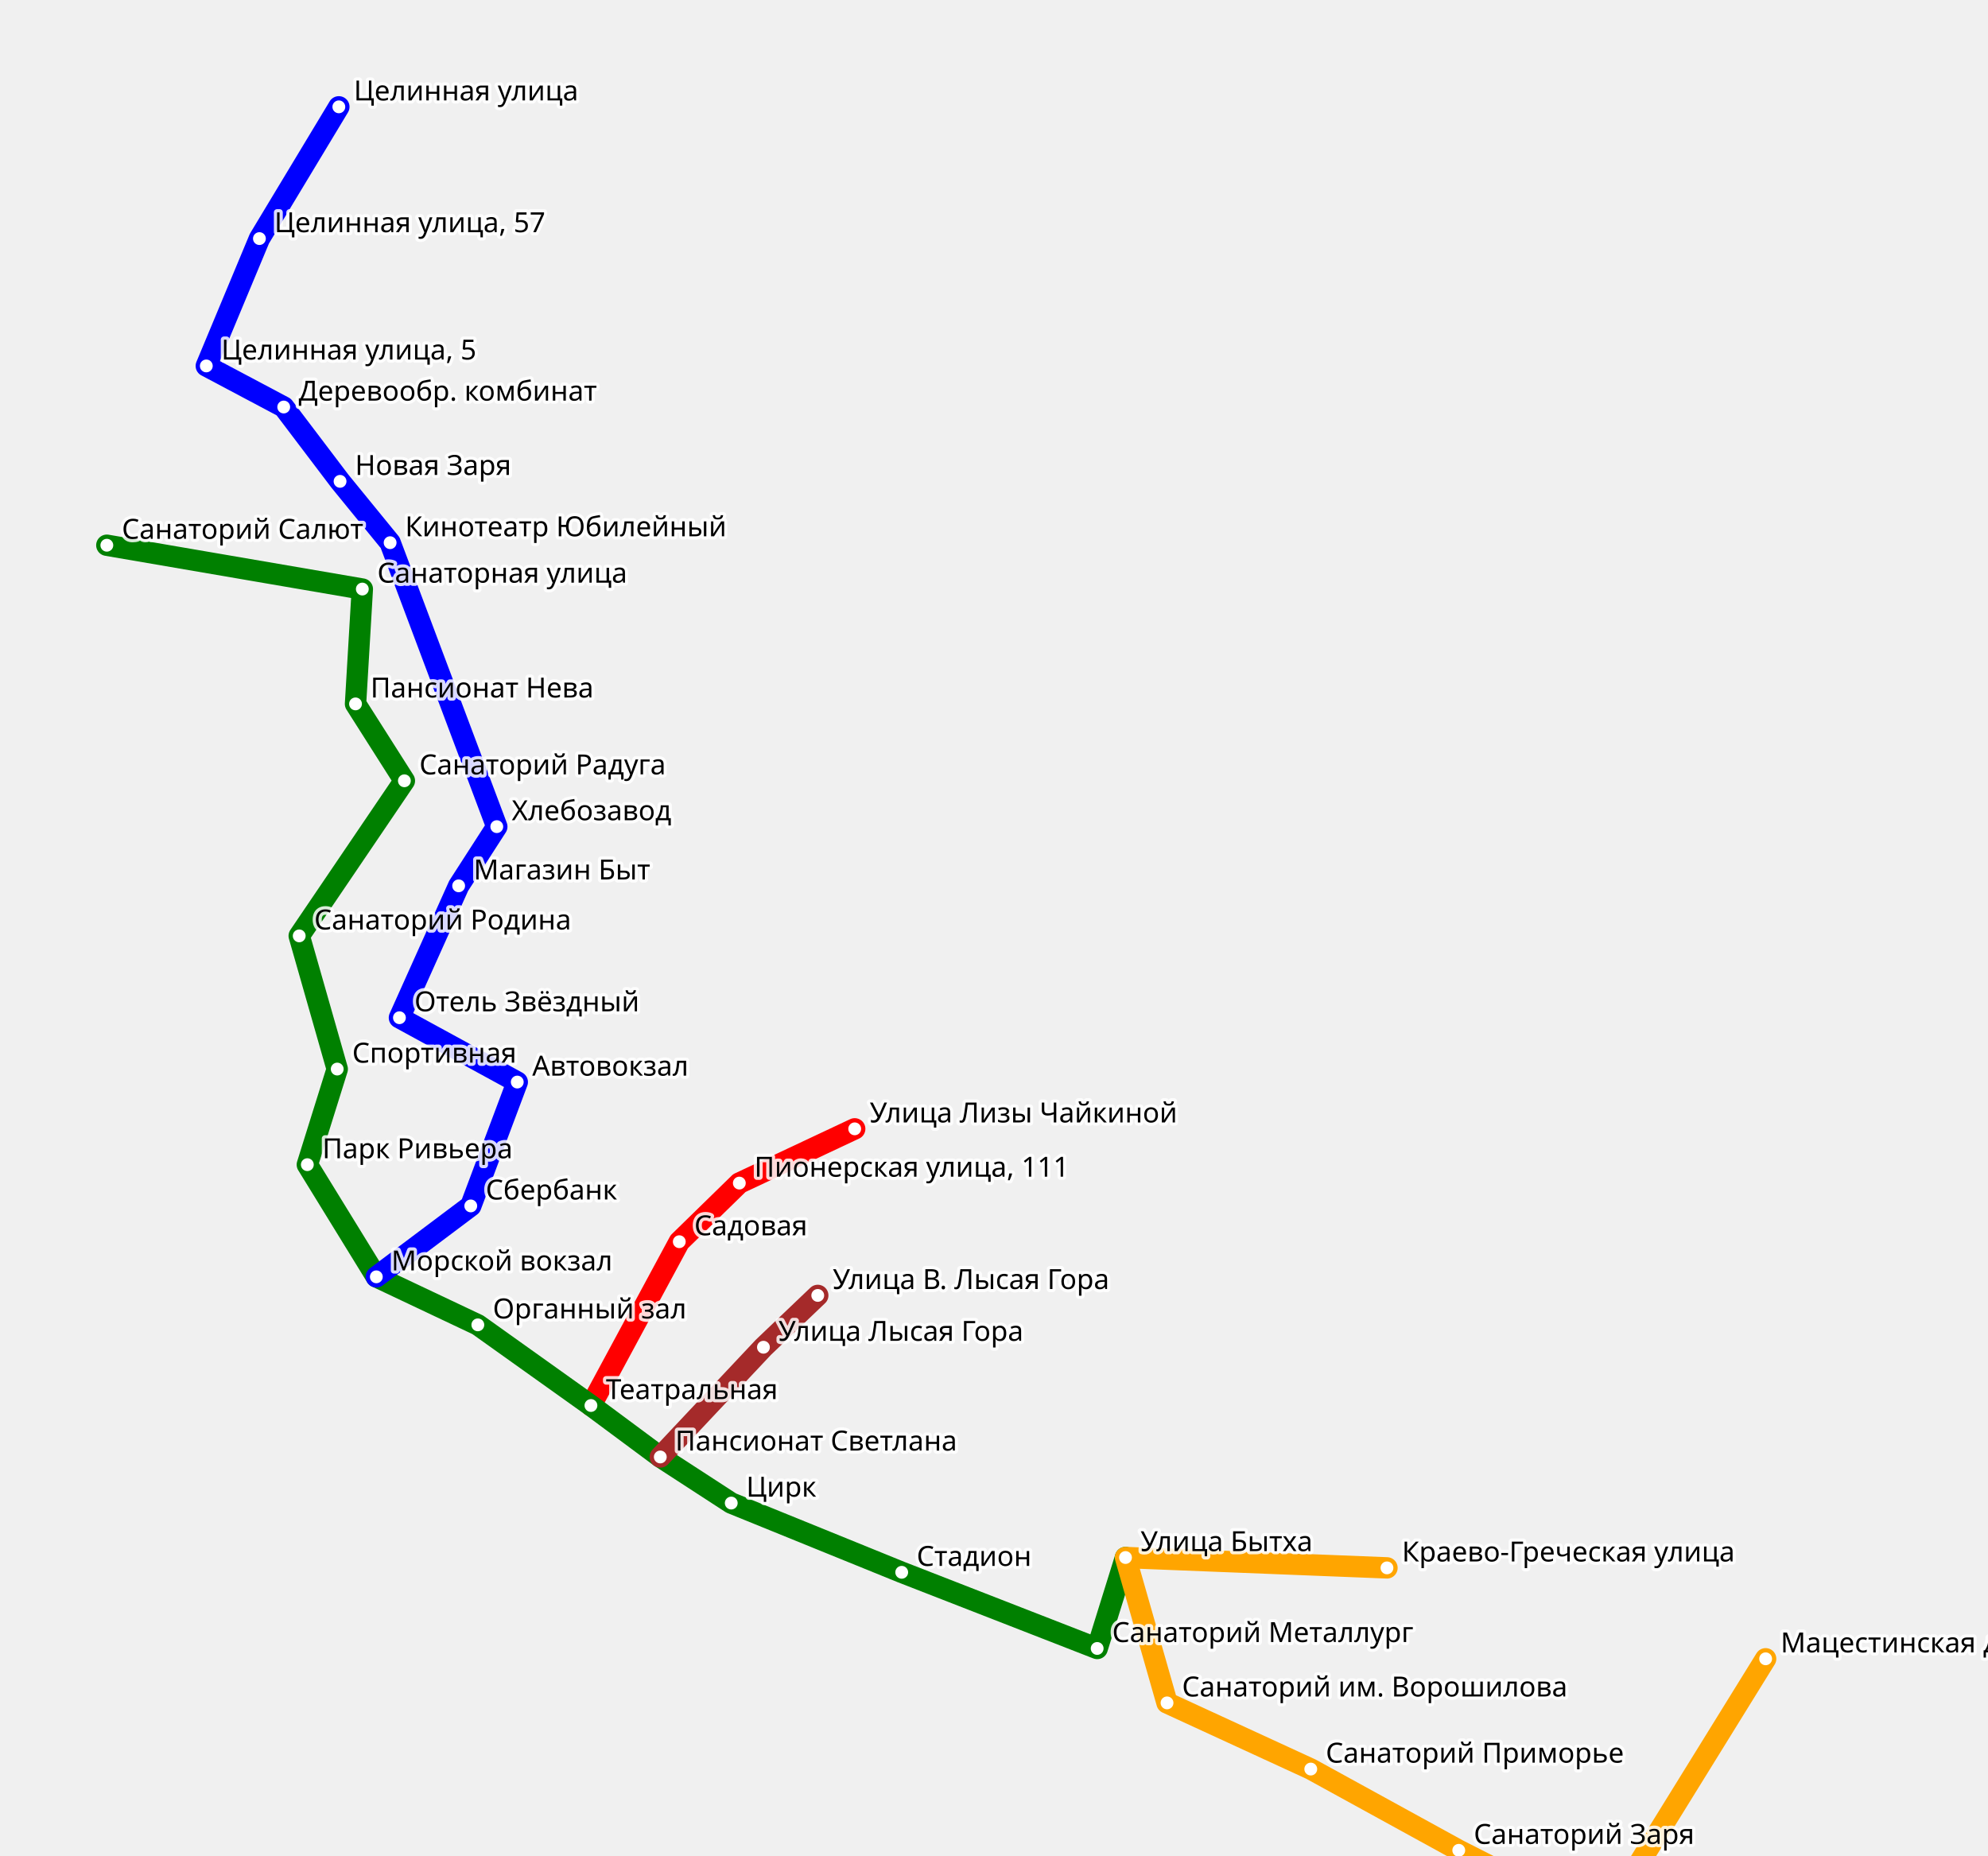
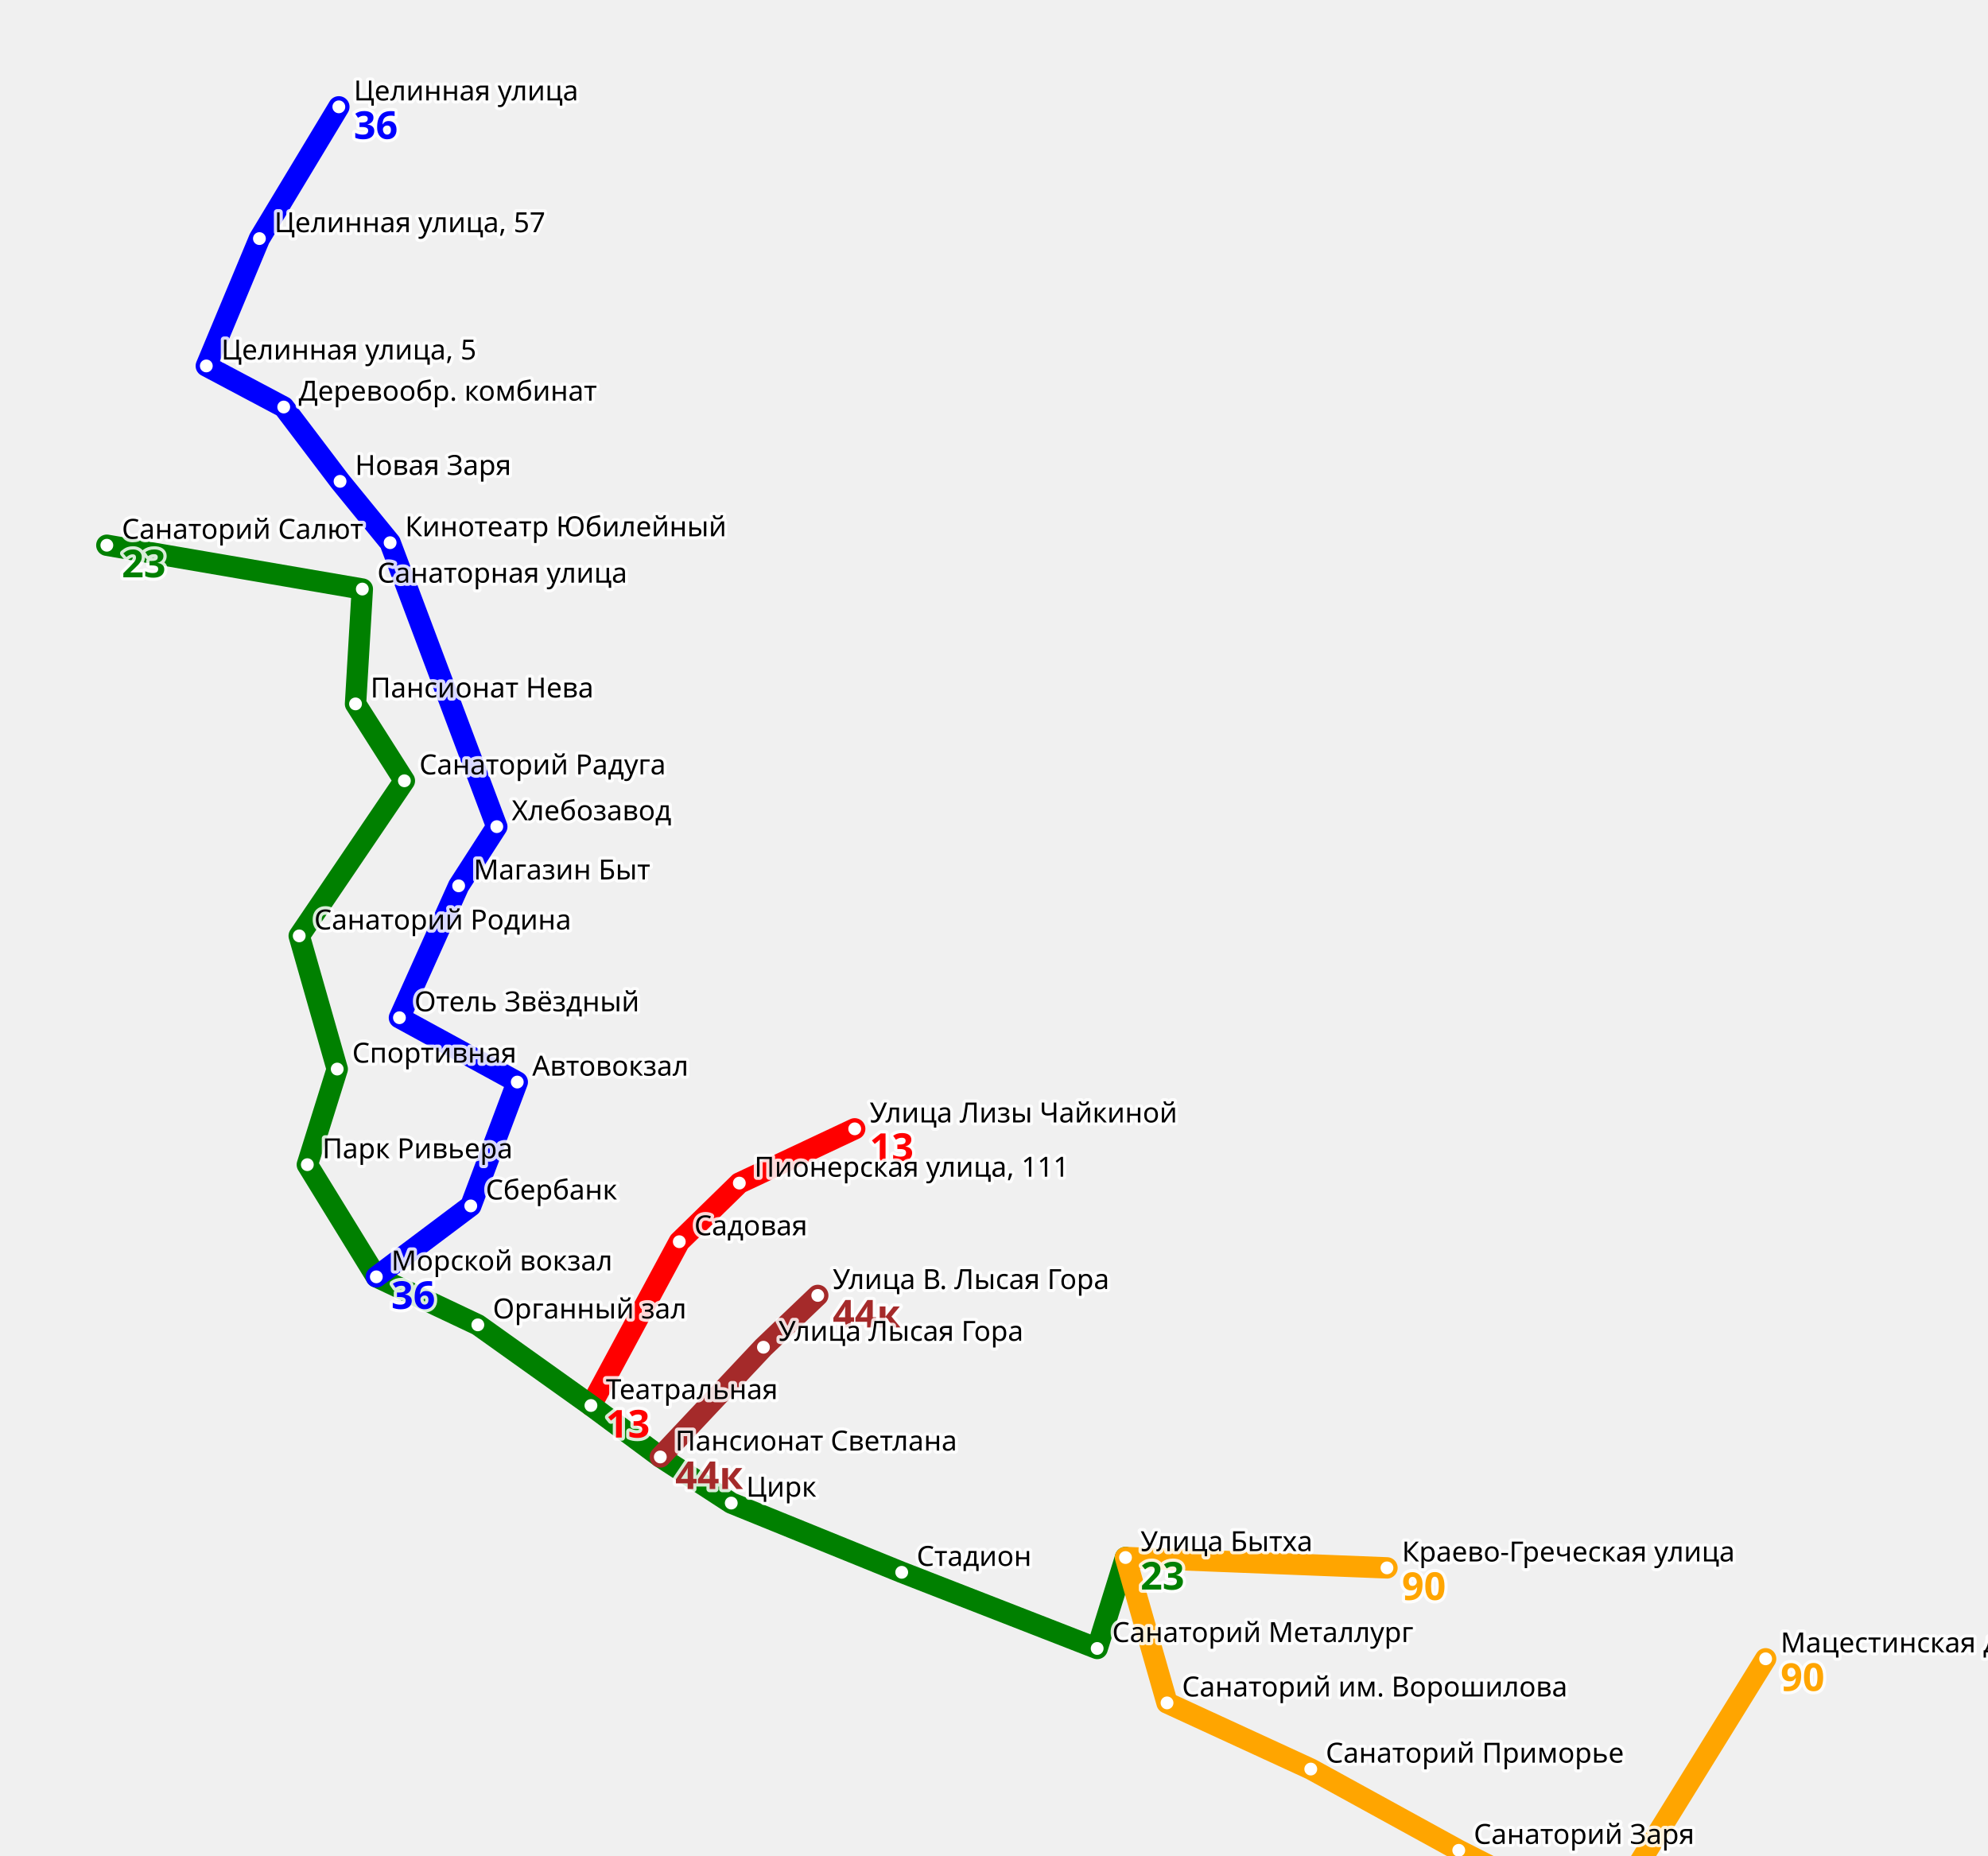
<svg xmlns="http://www.w3.org/2000/svg" version="1.1">
  <polyline points="399.983,528.273 345.993,553.659 317.894,581.093 276.547,657.748 317.894,581.093 345.993,553.659 399.983,528.273" fill="none" stroke="red" stroke-width="10" stroke-linecap="round" stroke-linejoin="round" />
  <polyline points="50.0,255.16 169.562,275.668 166.376,329.409 189.24,365.389 140.028,437.971 157.815,500.299 143.828,545.039 176.116,597.528 223.619,620.002 276.547,657.748 309.001,681.832 342.21,703.401 421.984,735.806 513.456,771.445 526.713,728.887 513.456,771.445 421.984,735.806 342.21,703.401 309.001,681.832 276.547,657.748 223.619,620.002 176.116,597.528 143.828,545.039 157.815,500.299 140.028,437.971 189.24,365.389 166.376,329.409 169.562,275.668 50.0,255.16" fill="none" stroke="green" stroke-width="10" stroke-linecap="round" stroke-linejoin="round" />
  <polyline points="176.116,597.528 220.309,564.344 242.069,506.38 186.926,476.273 214.642,414.551 232.487,386.851 182.57,253.965 159.142,225.261 132.778,190.476 96.549,171.246 121.404,111.656 158.57,50.0 121.404,111.656 96.549,171.246 132.778,190.476 159.142,225.261 182.57,253.965 232.487,386.851 214.642,414.551 186.926,476.273 242.069,506.38 220.309,564.344 176.116,597.528" fill="none" stroke="blue" stroke-width="10" stroke-linecap="round" stroke-linejoin="round" />
  <polyline points="309.001,681.832 357.276,630.48 382.695,606.23 357.276,630.48 309.001,681.832" fill="none" stroke="brown" stroke-width="10" stroke-linecap="round" stroke-linejoin="round" />
  <polyline points="649.071,733.732 526.713,728.887 546.151,796.914 613.415,827.883 682.67,865.912 749.743,900 826.282,776.282 749.743,900 682.67,865.912 613.415,827.883 546.151,796.914 526.713,728.887 649.071,733.732" fill="none" stroke="orange" stroke-width="10" stroke-linecap="round" stroke-linejoin="round" />
+   <text x="399.983" y="528.273" dx="7" dy="15" font-size="18" font-family="Verdana" font-weight="bold" fill="rgba(255,255,255,0.85)" stroke="rgba(255,255,255,0.85)" stroke-width="3" stroke-linecap="round" stroke-linejoin="round">13</text>
+   <text x="399.983" y="528.273" dx="7" dy="15" font-size="18" font-family="Verdana" font-weight="bold" fill="red" stroke="none" stroke-width="1">13</text>
+   <text x="276.547" y="657.748" dx="7" dy="15" font-size="18" font-family="Verdana" font-weight="bold" fill="rgba(255,255,255,0.85)" stroke="rgba(255,255,255,0.85)" stroke-width="3" stroke-linecap="round" stroke-linejoin="round">13</text>
+   <text x="276.547" y="657.748" dx="7" dy="15" font-size="18" font-family="Verdana" font-weight="bold" fill="red" stroke="none" stroke-width="1">13</text>
+   <text x="50.0" y="255.16" dx="7" dy="15" font-size="18" font-family="Verdana" font-weight="bold" fill="rgba(255,255,255,0.85)" stroke="rgba(255,255,255,0.85)" stroke-width="3" stroke-linecap="round" stroke-linejoin="round">23</text>
+   <text x="50.0" y="255.16" dx="7" dy="15" font-size="18" font-family="Verdana" font-weight="bold" fill="green" stroke="none" stroke-width="1">23</text>
+   <text x="526.713" y="728.887" dx="7" dy="15" font-size="18" font-family="Verdana" font-weight="bold" fill="rgba(255,255,255,0.85)" stroke="rgba(255,255,255,0.85)" stroke-width="3" stroke-linecap="round" stroke-linejoin="round">23</text>
+   <text x="526.713" y="728.887" dx="7" dy="15" font-size="18" font-family="Verdana" font-weight="bold" fill="green" stroke="none" stroke-width="1">23</text>
+   <text x="176.116" y="597.528" dx="7" dy="15" font-size="18" font-family="Verdana" font-weight="bold" fill="rgba(255,255,255,0.85)" stroke="rgba(255,255,255,0.85)" stroke-width="3" stroke-linecap="round" stroke-linejoin="round">36</text>
+   <text x="176.116" y="597.528" dx="7" dy="15" font-size="18" font-family="Verdana" font-weight="bold" fill="blue" stroke="none" stroke-width="1">36</text>
+   <text x="158.57" y="50.0" dx="7" dy="15" font-size="18" font-family="Verdana" font-weight="bold" fill="rgba(255,255,255,0.85)" stroke="rgba(255,255,255,0.85)" stroke-width="3" stroke-linecap="round" stroke-linejoin="round">36</text>
+   <text x="158.57" y="50.0" dx="7" dy="15" font-size="18" font-family="Verdana" font-weight="bold" fill="blue" stroke="none" stroke-width="1">36</text>
+   <text x="309.001" y="681.832" dx="7" dy="15" font-size="18" font-family="Verdana" font-weight="bold" fill="rgba(255,255,255,0.85)" stroke="rgba(255,255,255,0.85)" stroke-width="3" stroke-linecap="round" stroke-linejoin="round">44к</text>
+   <text x="309.001" y="681.832" dx="7" dy="15" font-size="18" font-family="Verdana" font-weight="bold" fill="brown" stroke="none" stroke-width="1">44к</text>
+   <text x="382.695" y="606.23" dx="7" dy="15" font-size="18" font-family="Verdana" font-weight="bold" fill="rgba(255,255,255,0.85)" stroke="rgba(255,255,255,0.85)" stroke-width="3" stroke-linecap="round" stroke-linejoin="round">44к</text>
+   <text x="382.695" y="606.23" dx="7" dy="15" font-size="18" font-family="Verdana" font-weight="bold" fill="brown" stroke="none" stroke-width="1">44к</text>
+   <text x="649.071" y="733.732" dx="7" dy="15" font-size="18" font-family="Verdana" font-weight="bold" fill="rgba(255,255,255,0.85)" stroke="rgba(255,255,255,0.85)" stroke-width="3" stroke-linecap="round" stroke-linejoin="round">90</text>
+   <text x="649.071" y="733.732" dx="7" dy="15" font-size="18" font-family="Verdana" font-weight="bold" fill="orange" stroke="none" stroke-width="1">90</text>
+   <text x="826.282" y="776.282" dx="7" dy="15" font-size="18" font-family="Verdana" font-weight="bold" fill="rgba(255,255,255,0.85)" stroke="rgba(255,255,255,0.85)" stroke-width="3" stroke-linecap="round" stroke-linejoin="round">90</text>
+   <text x="826.282" y="776.282" dx="7" dy="15" font-size="18" font-family="Verdana" font-weight="bold" fill="orange" stroke="none" stroke-width="1">90</text>
  <circle cx="242.069" cy="506.38" r="3" fill="white" stroke="none" stroke-width="1" />
  <circle cx="132.778" cy="190.476" r="3" fill="white" stroke="none" stroke-width="1" />
  <circle cx="182.57" cy="253.965" r="3" fill="white" stroke="none" stroke-width="1" />
  <circle cx="649.071" cy="733.732" r="3" fill="white" stroke="none" stroke-width="1" />
  <circle cx="214.642" cy="414.551" r="3" fill="white" stroke="none" stroke-width="1" />
  <circle cx="749.743" cy="900" r="3" fill="white" stroke="none" stroke-width="1" />
  <circle cx="826.282" cy="776.282" r="3" fill="white" stroke="none" stroke-width="1" />
  <circle cx="176.116" cy="597.528" r="3" fill="white" stroke="none" stroke-width="1" />
  <circle cx="159.142" cy="225.261" r="3" fill="white" stroke="none" stroke-width="1" />
  <circle cx="223.619" cy="620.002" r="3" fill="white" stroke="none" stroke-width="1" />
  <circle cx="186.926" cy="476.273" r="3" fill="white" stroke="none" stroke-width="1" />
  <circle cx="166.376" cy="329.409" r="3" fill="white" stroke="none" stroke-width="1" />
  <circle cx="309.001" cy="681.832" r="3" fill="white" stroke="none" stroke-width="1" />
  <circle cx="143.828" cy="545.039" r="3" fill="white" stroke="none" stroke-width="1" />
  <circle cx="345.993" cy="553.659" r="3" fill="white" stroke="none" stroke-width="1" />
  <circle cx="317.894" cy="581.093" r="3" fill="white" stroke="none" stroke-width="1" />
  <circle cx="682.67" cy="865.912" r="3" fill="white" stroke="none" stroke-width="1" />
  <circle cx="513.456" cy="771.445" r="3" fill="white" stroke="none" stroke-width="1" />
  <circle cx="613.415" cy="827.883" r="3" fill="white" stroke="none" stroke-width="1" />
  <circle cx="189.24" cy="365.389" r="3" fill="white" stroke="none" stroke-width="1" />
  <circle cx="140.028" cy="437.971" r="3" fill="white" stroke="none" stroke-width="1" />
  <circle cx="50.0" cy="255.16" r="3" fill="white" stroke="none" stroke-width="1" />
  <circle cx="546.151" cy="796.914" r="3" fill="white" stroke="none" stroke-width="1" />
  <circle cx="169.562" cy="275.668" r="3" fill="white" stroke="none" stroke-width="1" />
  <circle cx="220.309" cy="564.344" r="3" fill="white" stroke="none" stroke-width="1" />
  <circle cx="157.815" cy="500.299" r="3" fill="white" stroke="none" stroke-width="1" />
  <circle cx="421.984" cy="735.806" r="3" fill="white" stroke="none" stroke-width="1" />
  <circle cx="276.547" cy="657.748" r="3" fill="white" stroke="none" stroke-width="1" />
  <circle cx="526.713" cy="728.887" r="3" fill="white" stroke="none" stroke-width="1" />
  <circle cx="382.695" cy="606.23" r="3" fill="white" stroke="none" stroke-width="1" />
  <circle cx="399.983" cy="528.273" r="3" fill="white" stroke="none" stroke-width="1" />
  <circle cx="357.276" cy="630.48" r="3" fill="white" stroke="none" stroke-width="1" />
  <circle cx="232.487" cy="386.851" r="3" fill="white" stroke="none" stroke-width="1" />
  <circle cx="158.57" cy="50.0" r="3" fill="white" stroke="none" stroke-width="1" />
  <circle cx="96.549" cy="171.246" r="3" fill="white" stroke="none" stroke-width="1" />
  <circle cx="121.404" cy="111.656" r="3" fill="white" stroke="none" stroke-width="1" />
  <circle cx="342.21" cy="703.401" r="3" fill="white" stroke="none" stroke-width="1" />
  <text x="242.069" y="506.38" dx="7" dy="-3" font-size="13" font-family="Verdana" fill="rgba(255,255,255,0.85)" stroke="rgba(255,255,255,0.85)" stroke-width="3" stroke-linecap="round" stroke-linejoin="round">Автовокзал</text>
  <text x="242.069" y="506.38" dx="7" dy="-3" font-size="13" font-family="Verdana" fill="black" stroke="none" stroke-width="1">Автовокзал</text>
  <text x="132.778" y="190.476" dx="7" dy="-3" font-size="13" font-family="Verdana" fill="rgba(255,255,255,0.85)" stroke="rgba(255,255,255,0.85)" stroke-width="3" stroke-linecap="round" stroke-linejoin="round">Деревообр. комбинат</text>
  <text x="132.778" y="190.476" dx="7" dy="-3" font-size="13" font-family="Verdana" fill="black" stroke="none" stroke-width="1">Деревообр. комбинат</text>
  <text x="182.57" y="253.965" dx="7" dy="-3" font-size="13" font-family="Verdana" fill="rgba(255,255,255,0.85)" stroke="rgba(255,255,255,0.85)" stroke-width="3" stroke-linecap="round" stroke-linejoin="round">Кинотеатр Юбилейный</text>
  <text x="182.57" y="253.965" dx="7" dy="-3" font-size="13" font-family="Verdana" fill="black" stroke="none" stroke-width="1">Кинотеатр Юбилейный</text>
  <text x="649.071" y="733.732" dx="7" dy="-3" font-size="13" font-family="Verdana" fill="rgba(255,255,255,0.85)" stroke="rgba(255,255,255,0.85)" stroke-width="3" stroke-linecap="round" stroke-linejoin="round">Краево-Греческая улица</text>
  <text x="649.071" y="733.732" dx="7" dy="-3" font-size="13" font-family="Verdana" fill="black" stroke="none" stroke-width="1">Краево-Греческая улица</text>
  <text x="214.642" y="414.551" dx="7" dy="-3" font-size="13" font-family="Verdana" fill="rgba(255,255,255,0.85)" stroke="rgba(255,255,255,0.85)" stroke-width="3" stroke-linecap="round" stroke-linejoin="round">Магазин Быт</text>
  <text x="214.642" y="414.551" dx="7" dy="-3" font-size="13" font-family="Verdana" fill="black" stroke="none" stroke-width="1">Магазин Быт</text>
  <text x="749.743" y="900" dx="7" dy="-3" font-size="13" font-family="Verdana" fill="rgba(255,255,255,0.85)" stroke="rgba(255,255,255,0.85)" stroke-width="3" stroke-linecap="round" stroke-linejoin="round">Мацеста</text>
  <text x="749.743" y="900" dx="7" dy="-3" font-size="13" font-family="Verdana" fill="black" stroke="none" stroke-width="1">Мацеста</text>
  <text x="826.282" y="776.282" dx="7" dy="-3" font-size="13" font-family="Verdana" fill="rgba(255,255,255,0.85)" stroke="rgba(255,255,255,0.85)" stroke-width="3" stroke-linecap="round" stroke-linejoin="round">Мацестинская долина</text>
  <text x="826.282" y="776.282" dx="7" dy="-3" font-size="13" font-family="Verdana" fill="black" stroke="none" stroke-width="1">Мацестинская долина</text>
  <text x="176.116" y="597.528" dx="7" dy="-3" font-size="13" font-family="Verdana" fill="rgba(255,255,255,0.85)" stroke="rgba(255,255,255,0.85)" stroke-width="3" stroke-linecap="round" stroke-linejoin="round">Морской вокзал</text>
  <text x="176.116" y="597.528" dx="7" dy="-3" font-size="13" font-family="Verdana" fill="black" stroke="none" stroke-width="1">Морской вокзал</text>
  <text x="159.142" y="225.261" dx="7" dy="-3" font-size="13" font-family="Verdana" fill="rgba(255,255,255,0.85)" stroke="rgba(255,255,255,0.85)" stroke-width="3" stroke-linecap="round" stroke-linejoin="round">Новая Заря</text>
  <text x="159.142" y="225.261" dx="7" dy="-3" font-size="13" font-family="Verdana" fill="black" stroke="none" stroke-width="1">Новая Заря</text>
  <text x="223.619" y="620.002" dx="7" dy="-3" font-size="13" font-family="Verdana" fill="rgba(255,255,255,0.85)" stroke="rgba(255,255,255,0.85)" stroke-width="3" stroke-linecap="round" stroke-linejoin="round">Органный зал</text>
  <text x="223.619" y="620.002" dx="7" dy="-3" font-size="13" font-family="Verdana" fill="black" stroke="none" stroke-width="1">Органный зал</text>
  <text x="186.926" y="476.273" dx="7" dy="-3" font-size="13" font-family="Verdana" fill="rgba(255,255,255,0.85)" stroke="rgba(255,255,255,0.85)" stroke-width="3" stroke-linecap="round" stroke-linejoin="round">Отель Звёздный</text>
  <text x="186.926" y="476.273" dx="7" dy="-3" font-size="13" font-family="Verdana" fill="black" stroke="none" stroke-width="1">Отель Звёздный</text>
  <text x="166.376" y="329.409" dx="7" dy="-3" font-size="13" font-family="Verdana" fill="rgba(255,255,255,0.85)" stroke="rgba(255,255,255,0.85)" stroke-width="3" stroke-linecap="round" stroke-linejoin="round">Пансионат Нева</text>
  <text x="166.376" y="329.409" dx="7" dy="-3" font-size="13" font-family="Verdana" fill="black" stroke="none" stroke-width="1">Пансионат Нева</text>
  <text x="309.001" y="681.832" dx="7" dy="-3" font-size="13" font-family="Verdana" fill="rgba(255,255,255,0.85)" stroke="rgba(255,255,255,0.85)" stroke-width="3" stroke-linecap="round" stroke-linejoin="round">Пансионат Светлана</text>
  <text x="309.001" y="681.832" dx="7" dy="-3" font-size="13" font-family="Verdana" fill="black" stroke="none" stroke-width="1">Пансионат Светлана</text>
  <text x="143.828" y="545.039" dx="7" dy="-3" font-size="13" font-family="Verdana" fill="rgba(255,255,255,0.85)" stroke="rgba(255,255,255,0.85)" stroke-width="3" stroke-linecap="round" stroke-linejoin="round">Парк Ривьера</text>
  <text x="143.828" y="545.039" dx="7" dy="-3" font-size="13" font-family="Verdana" fill="black" stroke="none" stroke-width="1">Парк Ривьера</text>
  <text x="345.993" y="553.659" dx="7" dy="-3" font-size="13" font-family="Verdana" fill="rgba(255,255,255,0.85)" stroke="rgba(255,255,255,0.85)" stroke-width="3" stroke-linecap="round" stroke-linejoin="round">Пионерская улица, 111</text>
  <text x="345.993" y="553.659" dx="7" dy="-3" font-size="13" font-family="Verdana" fill="black" stroke="none" stroke-width="1">Пионерская улица, 111</text>
  <text x="317.894" y="581.093" dx="7" dy="-3" font-size="13" font-family="Verdana" fill="rgba(255,255,255,0.85)" stroke="rgba(255,255,255,0.85)" stroke-width="3" stroke-linecap="round" stroke-linejoin="round">Садовая</text>
  <text x="317.894" y="581.093" dx="7" dy="-3" font-size="13" font-family="Verdana" fill="black" stroke="none" stroke-width="1">Садовая</text>
  <text x="682.67" y="865.912" dx="7" dy="-3" font-size="13" font-family="Verdana" fill="rgba(255,255,255,0.85)" stroke="rgba(255,255,255,0.85)" stroke-width="3" stroke-linecap="round" stroke-linejoin="round">Санаторий Заря</text>
  <text x="682.67" y="865.912" dx="7" dy="-3" font-size="13" font-family="Verdana" fill="black" stroke="none" stroke-width="1">Санаторий Заря</text>
  <text x="513.456" y="771.445" dx="7" dy="-3" font-size="13" font-family="Verdana" fill="rgba(255,255,255,0.85)" stroke="rgba(255,255,255,0.85)" stroke-width="3" stroke-linecap="round" stroke-linejoin="round">Санаторий Металлург</text>
  <text x="513.456" y="771.445" dx="7" dy="-3" font-size="13" font-family="Verdana" fill="black" stroke="none" stroke-width="1">Санаторий Металлург</text>
  <text x="613.415" y="827.883" dx="7" dy="-3" font-size="13" font-family="Verdana" fill="rgba(255,255,255,0.85)" stroke="rgba(255,255,255,0.85)" stroke-width="3" stroke-linecap="round" stroke-linejoin="round">Санаторий Приморье</text>
  <text x="613.415" y="827.883" dx="7" dy="-3" font-size="13" font-family="Verdana" fill="black" stroke="none" stroke-width="1">Санаторий Приморье</text>
  <text x="189.24" y="365.389" dx="7" dy="-3" font-size="13" font-family="Verdana" fill="rgba(255,255,255,0.85)" stroke="rgba(255,255,255,0.85)" stroke-width="3" stroke-linecap="round" stroke-linejoin="round">Санаторий Радуга</text>
  <text x="189.24" y="365.389" dx="7" dy="-3" font-size="13" font-family="Verdana" fill="black" stroke="none" stroke-width="1">Санаторий Радуга</text>
  <text x="140.028" y="437.971" dx="7" dy="-3" font-size="13" font-family="Verdana" fill="rgba(255,255,255,0.85)" stroke="rgba(255,255,255,0.85)" stroke-width="3" stroke-linecap="round" stroke-linejoin="round">Санаторий Родина</text>
  <text x="140.028" y="437.971" dx="7" dy="-3" font-size="13" font-family="Verdana" fill="black" stroke="none" stroke-width="1">Санаторий Родина</text>
  <text x="50.0" y="255.16" dx="7" dy="-3" font-size="13" font-family="Verdana" fill="rgba(255,255,255,0.85)" stroke="rgba(255,255,255,0.85)" stroke-width="3" stroke-linecap="round" stroke-linejoin="round">Санаторий Салют</text>
  <text x="50.0" y="255.16" dx="7" dy="-3" font-size="13" font-family="Verdana" fill="black" stroke="none" stroke-width="1">Санаторий Салют</text>
  <text x="546.151" y="796.914" dx="7" dy="-3" font-size="13" font-family="Verdana" fill="rgba(255,255,255,0.85)" stroke="rgba(255,255,255,0.85)" stroke-width="3" stroke-linecap="round" stroke-linejoin="round">Санаторий им. Ворошилова</text>
  <text x="546.151" y="796.914" dx="7" dy="-3" font-size="13" font-family="Verdana" fill="black" stroke="none" stroke-width="1">Санаторий им. Ворошилова</text>
  <text x="169.562" y="275.668" dx="7" dy="-3" font-size="13" font-family="Verdana" fill="rgba(255,255,255,0.85)" stroke="rgba(255,255,255,0.85)" stroke-width="3" stroke-linecap="round" stroke-linejoin="round">Санаторная улица</text>
  <text x="169.562" y="275.668" dx="7" dy="-3" font-size="13" font-family="Verdana" fill="black" stroke="none" stroke-width="1">Санаторная улица</text>
  <text x="220.309" y="564.344" dx="7" dy="-3" font-size="13" font-family="Verdana" fill="rgba(255,255,255,0.85)" stroke="rgba(255,255,255,0.85)" stroke-width="3" stroke-linecap="round" stroke-linejoin="round">Сбербанк</text>
  <text x="220.309" y="564.344" dx="7" dy="-3" font-size="13" font-family="Verdana" fill="black" stroke="none" stroke-width="1">Сбербанк</text>
  <text x="157.815" y="500.299" dx="7" dy="-3" font-size="13" font-family="Verdana" fill="rgba(255,255,255,0.85)" stroke="rgba(255,255,255,0.85)" stroke-width="3" stroke-linecap="round" stroke-linejoin="round">Спортивная</text>
  <text x="157.815" y="500.299" dx="7" dy="-3" font-size="13" font-family="Verdana" fill="black" stroke="none" stroke-width="1">Спортивная</text>
  <text x="421.984" y="735.806" dx="7" dy="-3" font-size="13" font-family="Verdana" fill="rgba(255,255,255,0.85)" stroke="rgba(255,255,255,0.85)" stroke-width="3" stroke-linecap="round" stroke-linejoin="round">Стадион</text>
  <text x="421.984" y="735.806" dx="7" dy="-3" font-size="13" font-family="Verdana" fill="black" stroke="none" stroke-width="1">Стадион</text>
  <text x="276.547" y="657.748" dx="7" dy="-3" font-size="13" font-family="Verdana" fill="rgba(255,255,255,0.85)" stroke="rgba(255,255,255,0.85)" stroke-width="3" stroke-linecap="round" stroke-linejoin="round">Театральная</text>
  <text x="276.547" y="657.748" dx="7" dy="-3" font-size="13" font-family="Verdana" fill="black" stroke="none" stroke-width="1">Театральная</text>
  <text x="526.713" y="728.887" dx="7" dy="-3" font-size="13" font-family="Verdana" fill="rgba(255,255,255,0.85)" stroke="rgba(255,255,255,0.85)" stroke-width="3" stroke-linecap="round" stroke-linejoin="round">Улица Бытха</text>
  <text x="526.713" y="728.887" dx="7" dy="-3" font-size="13" font-family="Verdana" fill="black" stroke="none" stroke-width="1">Улица Бытха</text>
  <text x="382.695" y="606.23" dx="7" dy="-3" font-size="13" font-family="Verdana" fill="rgba(255,255,255,0.85)" stroke="rgba(255,255,255,0.85)" stroke-width="3" stroke-linecap="round" stroke-linejoin="round">Улица В. Лысая Гора</text>
  <text x="382.695" y="606.23" dx="7" dy="-3" font-size="13" font-family="Verdana" fill="black" stroke="none" stroke-width="1">Улица В. Лысая Гора</text>
  <text x="399.983" y="528.273" dx="7" dy="-3" font-size="13" font-family="Verdana" fill="rgba(255,255,255,0.85)" stroke="rgba(255,255,255,0.85)" stroke-width="3" stroke-linecap="round" stroke-linejoin="round">Улица Лизы Чайкиной</text>
  <text x="399.983" y="528.273" dx="7" dy="-3" font-size="13" font-family="Verdana" fill="black" stroke="none" stroke-width="1">Улица Лизы Чайкиной</text>
  <text x="357.276" y="630.48" dx="7" dy="-3" font-size="13" font-family="Verdana" fill="rgba(255,255,255,0.85)" stroke="rgba(255,255,255,0.85)" stroke-width="3" stroke-linecap="round" stroke-linejoin="round">Улица Лысая Гора</text>
  <text x="357.276" y="630.48" dx="7" dy="-3" font-size="13" font-family="Verdana" fill="black" stroke="none" stroke-width="1">Улица Лысая Гора</text>
  <text x="232.487" y="386.851" dx="7" dy="-3" font-size="13" font-family="Verdana" fill="rgba(255,255,255,0.85)" stroke="rgba(255,255,255,0.85)" stroke-width="3" stroke-linecap="round" stroke-linejoin="round">Хлебозавод</text>
  <text x="232.487" y="386.851" dx="7" dy="-3" font-size="13" font-family="Verdana" fill="black" stroke="none" stroke-width="1">Хлебозавод</text>
  <text x="158.57" y="50.0" dx="7" dy="-3" font-size="13" font-family="Verdana" fill="rgba(255,255,255,0.85)" stroke="rgba(255,255,255,0.85)" stroke-width="3" stroke-linecap="round" stroke-linejoin="round">Целинная улица</text>
  <text x="158.57" y="50.0" dx="7" dy="-3" font-size="13" font-family="Verdana" fill="black" stroke="none" stroke-width="1">Целинная улица</text>
  <text x="96.549" y="171.246" dx="7" dy="-3" font-size="13" font-family="Verdana" fill="rgba(255,255,255,0.85)" stroke="rgba(255,255,255,0.85)" stroke-width="3" stroke-linecap="round" stroke-linejoin="round">Целинная улица, 5</text>
  <text x="96.549" y="171.246" dx="7" dy="-3" font-size="13" font-family="Verdana" fill="black" stroke="none" stroke-width="1">Целинная улица, 5</text>
  <text x="121.404" y="111.656" dx="7" dy="-3" font-size="13" font-family="Verdana" fill="rgba(255,255,255,0.85)" stroke="rgba(255,255,255,0.85)" stroke-width="3" stroke-linecap="round" stroke-linejoin="round">Целинная улица, 57</text>
  <text x="121.404" y="111.656" dx="7" dy="-3" font-size="13" font-family="Verdana" fill="black" stroke="none" stroke-width="1">Целинная улица, 57</text>
  <text x="342.21" y="703.401" dx="7" dy="-3" font-size="13" font-family="Verdana" fill="rgba(255,255,255,0.85)" stroke="rgba(255,255,255,0.85)" stroke-width="3" stroke-linecap="round" stroke-linejoin="round">Цирк</text>
  <text x="342.21" y="703.401" dx="7" dy="-3" font-size="13" font-family="Verdana" fill="black" stroke="none" stroke-width="1">Цирк</text>
</svg>
